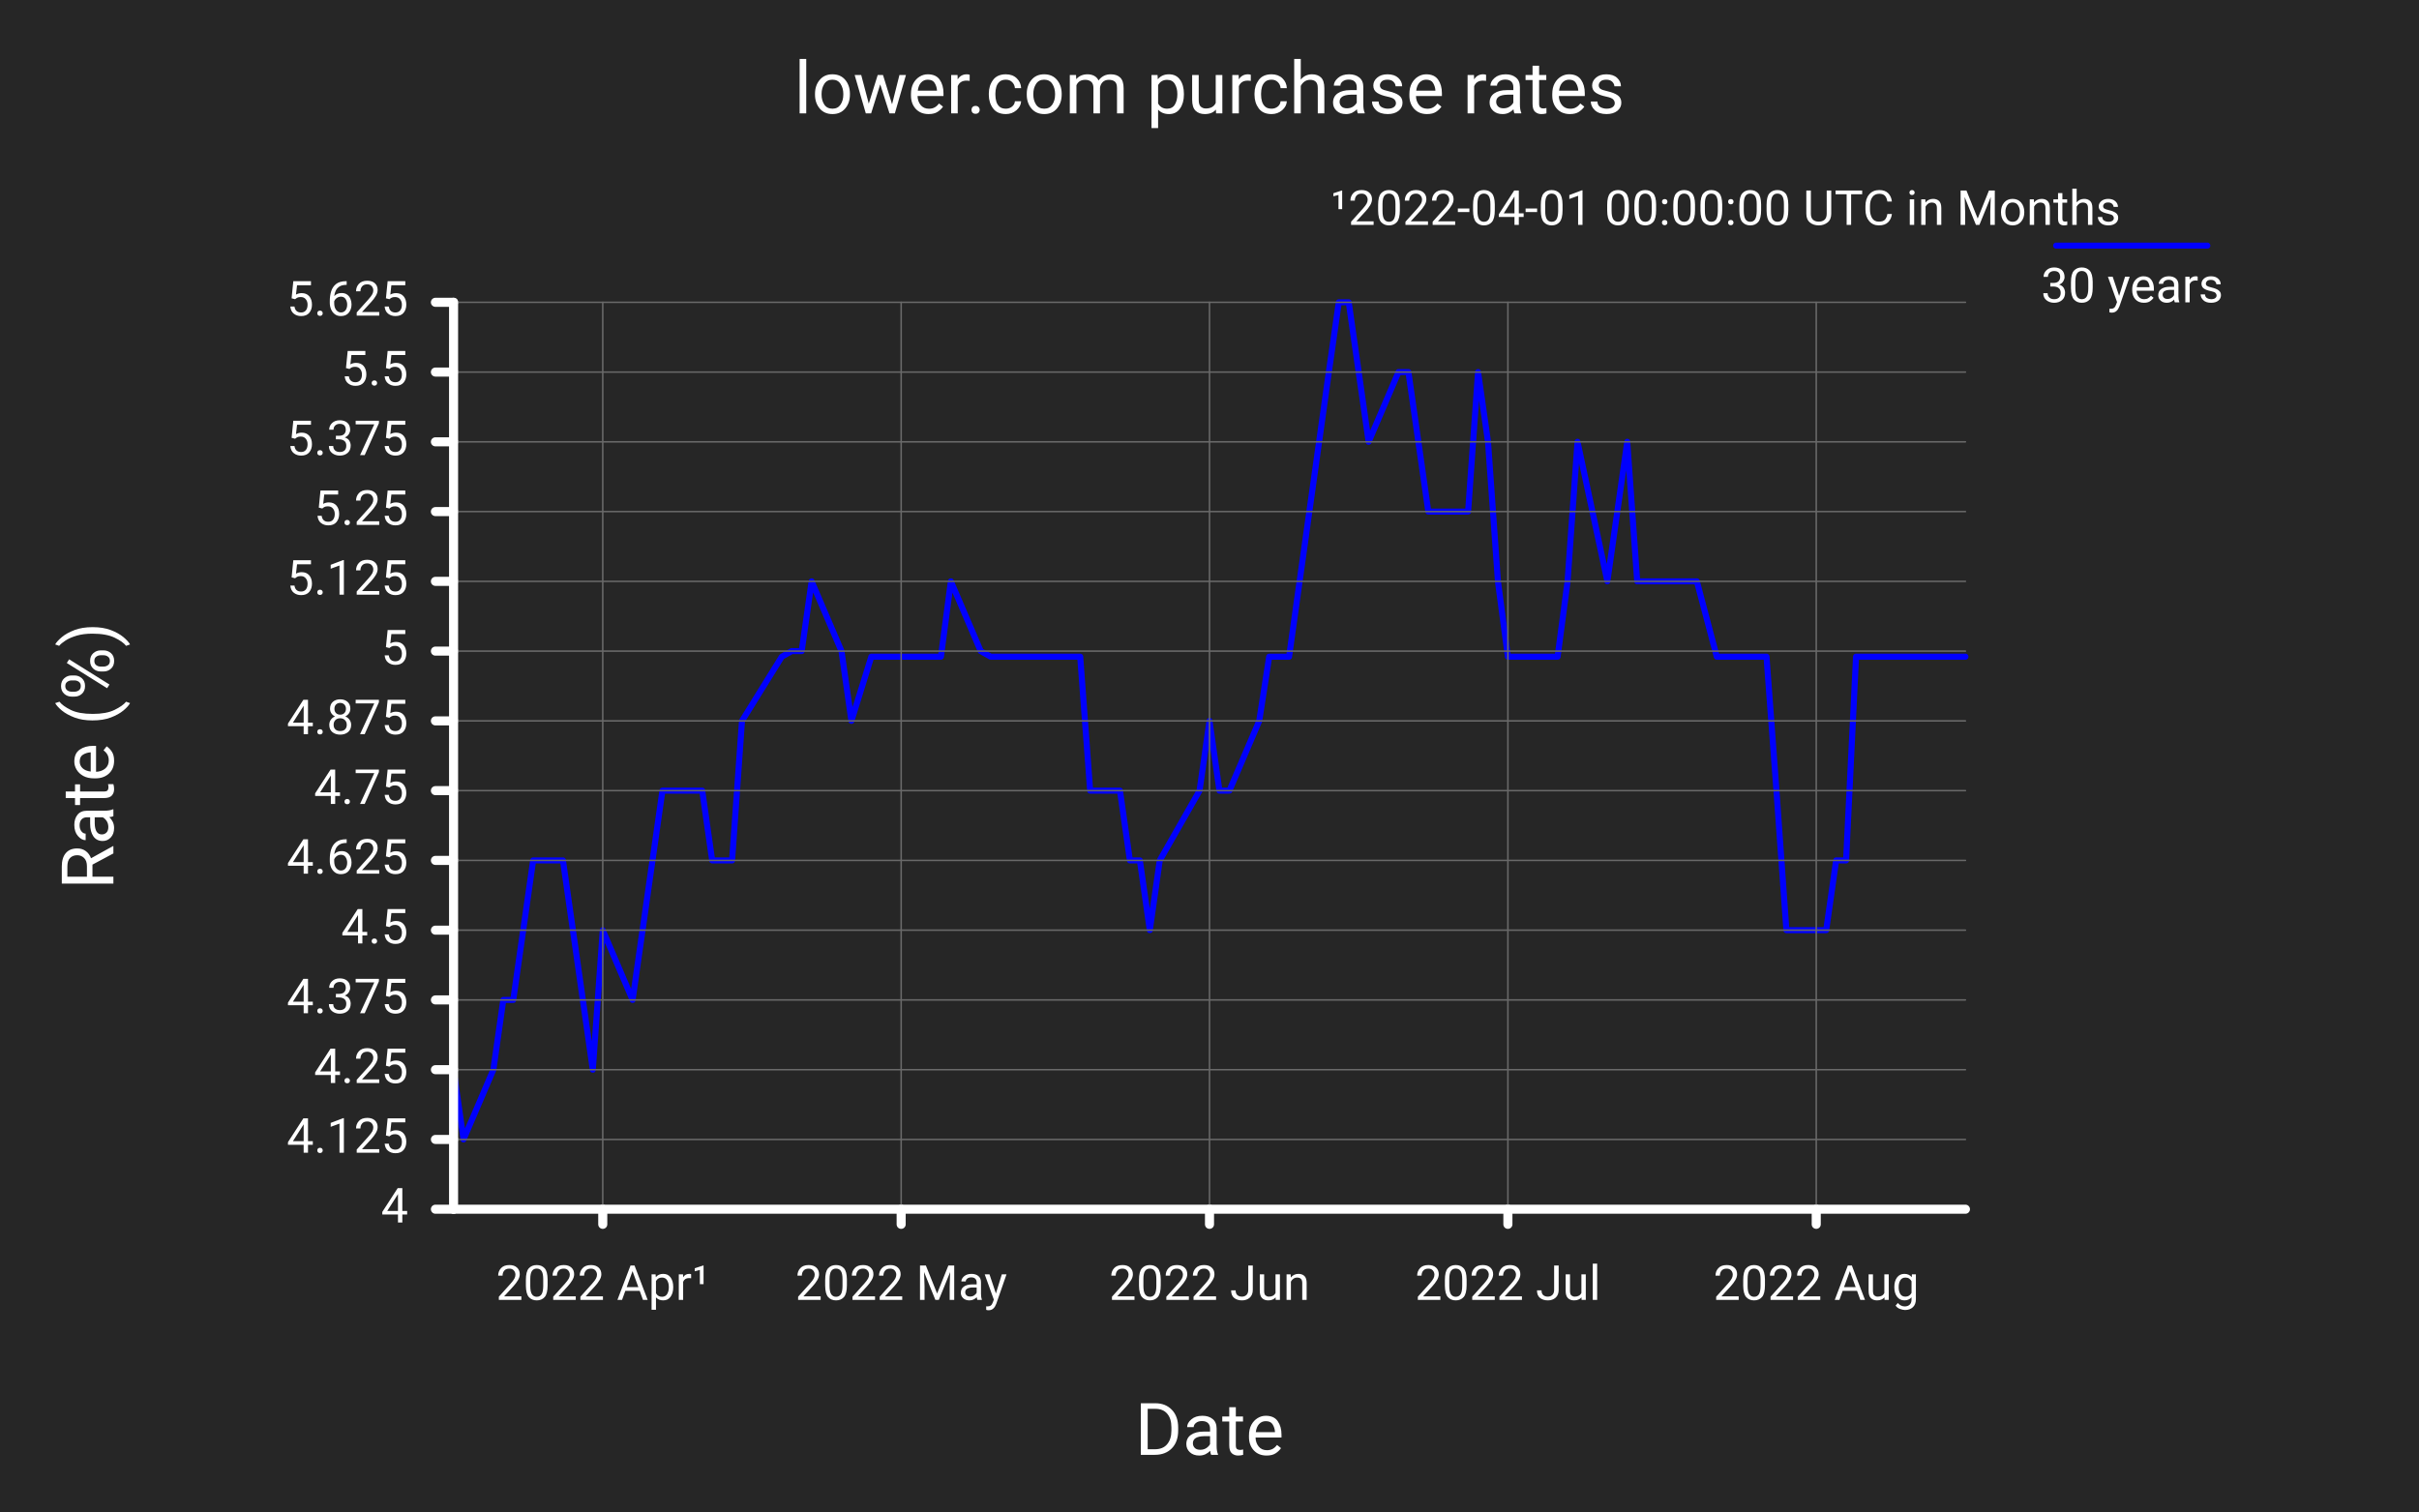
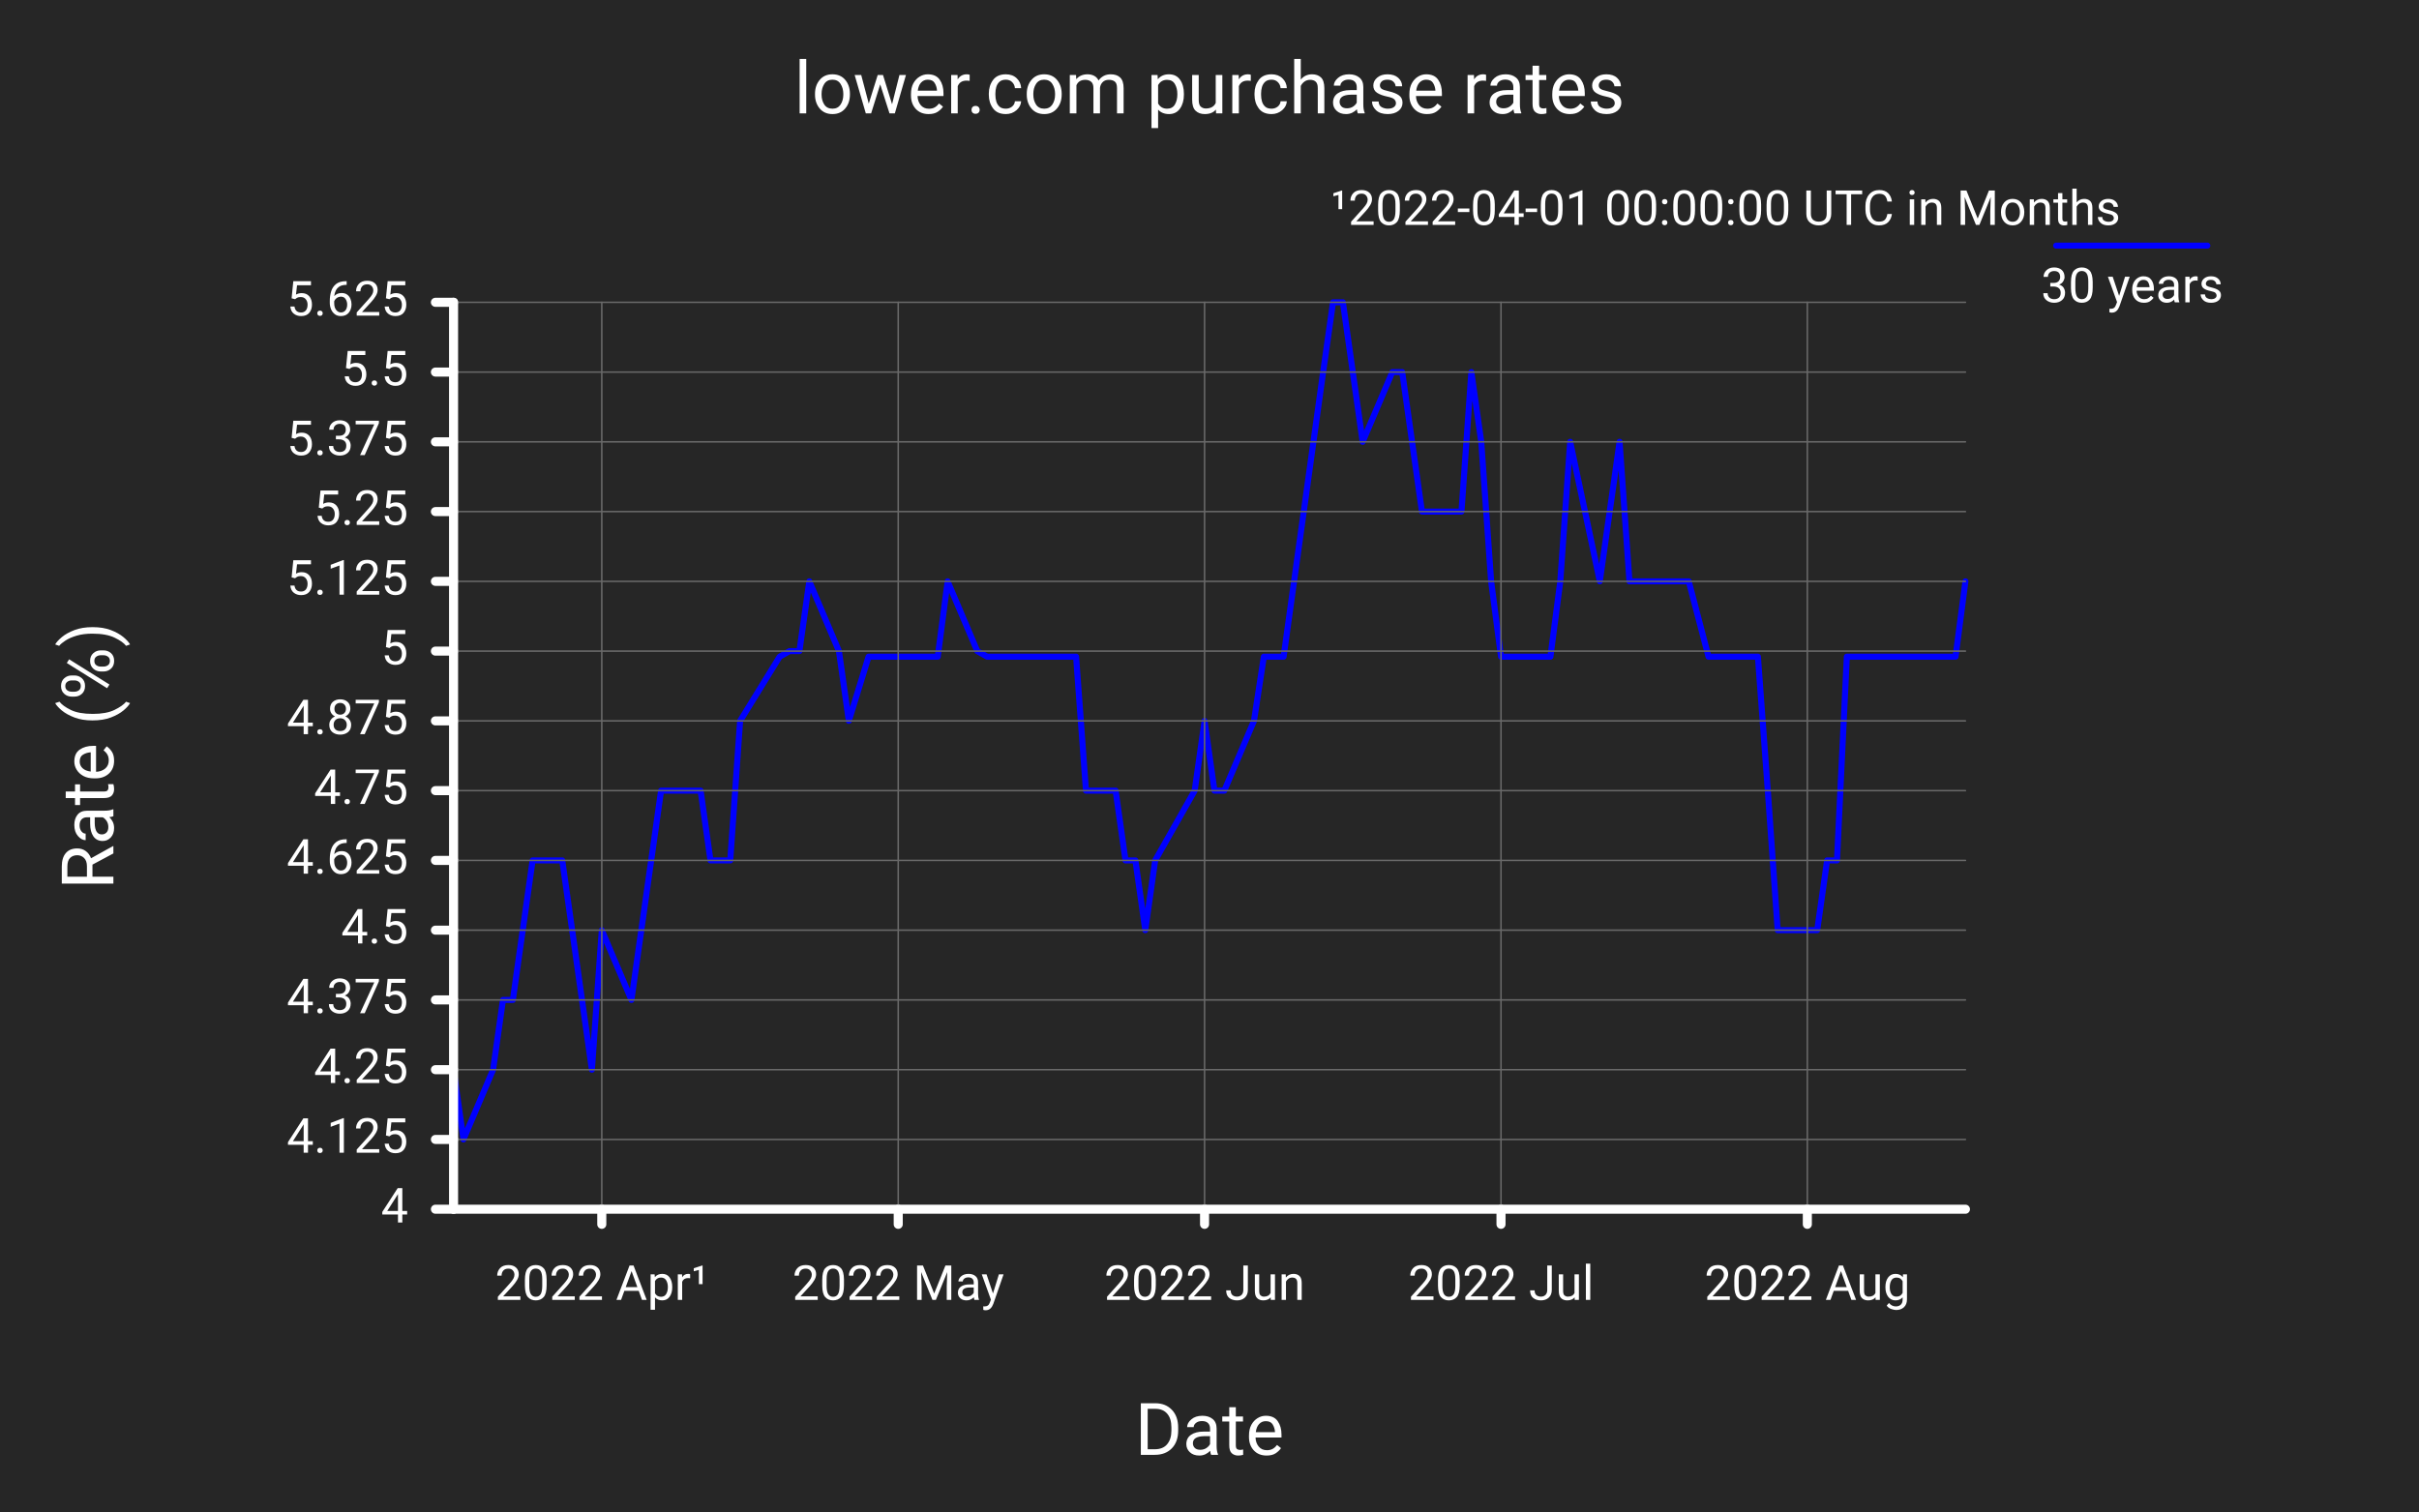
<svg xmlns="http://www.w3.org/2000/svg" class="poloto" width="800" height="500" viewBox="0 0 800 500">
  <style>.poloto{stroke-linecap:round;stroke-linejoin:round;font-family:Roboto,sans-serif;font-size:16px;}.poloto_background{fill:#262626;}.poloto_scatter{stroke-width:7}.poloto_tick_line{stroke:dimgray;stroke-width:0.5}.poloto_line{stroke-width:2}.poloto_text{fill: white;}.poloto_axis_lines{stroke: white;stroke-width:3;fill:none;stroke-dasharray:none}.poloto_title{font-size:24px;dominant-baseline:start;text-anchor:middle;}.poloto_xname{font-size:24px;dominant-baseline:start;text-anchor:middle;}.poloto_yname{font-size:24px;dominant-baseline:start;text-anchor:middle;}.poloto0stroke{stroke:blue;}.poloto1stroke{stroke:red;}.poloto2stroke{stroke:green;}.poloto3stroke{stroke:gold;}.poloto4stroke{stroke:aqua;}.poloto5stroke{stroke:lime;}.poloto6stroke{stroke:orange;}.poloto7stroke{stroke:chocolate;}.poloto0fill{fill:blue;}.poloto1fill{fill:red;}.poloto2fill{fill:green;}.poloto3fill{fill:gold;}.poloto4fill{fill:aqua;}.poloto5fill{fill:lime;}.poloto6fill{fill:orange;}.poloto7fill{fill:chocolate;}</style>
  <circle r="1e5" class="poloto_background" />
  <text class="poloto_text poloto_legend_text" x="675" y="100">30 years</text>
  <line class="poloto_line poloto_legend_icon poloto0stroke poloto0legend" stroke="black" x1="680" x2="730" y1="81.25" y2="81.25" />
-   <path class="poloto_line poloto0stroke" fill="none" stroke="black" d=" M 150.00 353.85 L 153.29 376.92 L 163.16 353.85 L 166.45 330.77 L 169.74 330.77 L 169.74 330.77 L 176.32 284.62 L 186.18 284.62 L 189.47 307.69 L 192.76 330.77 L 196.05 353.85 L 199.34 307.69 L 209.21 330.77 L 212.50 307.69 L 215.79 284.62 L 219.08 261.54 L 222.37 261.54 L 232.24 261.54 L 235.53 284.62 L 238.82 284.62 L 242.11 284.62 L 245.39 238.46 L 258.55 217.23 L 261.84 215.38 L 265.13 215.38 L 268.42 192.31 L 278.29 215.38 L 281.58 238.46 L 288.16 217.23 L 291.45 217.23 L 301.32 217.23 L 304.61 217.23 L 307.89 217.23 L 311.18 217.23 L 314.47 192.31 L 324.34 215.38 L 327.63 217.23 L 327.63 217.23 L 330.92 217.23 L 334.21 217.23 L 337.50 217.23 L 347.37 217.23 L 350.66 217.23 L 353.95 217.23 L 353.95 217.23 L 357.24 217.23 L 360.53 261.54 L 370.39 261.54 L 373.68 284.62 L 376.97 284.62 L 380.26 307.69 L 383.55 284.62 L 396.71 261.54 L 400.00 238.46 L 403.29 261.54 L 406.58 261.54 L 416.45 238.46 L 419.74 217.23 L 423.03 217.23 L 426.32 217.23 L 439.47 123.08 L 442.76 100.00 L 446.05 100.00 L 449.34 123.08 L 452.63 146.15 L 462.50 123.08 L 465.79 123.08 L 469.08 146.15 L 472.37 169.23 L 485.53 169.23 L 488.82 123.08 L 492.11 146.15 L 495.39 192.31 L 498.68 217.23 L 511.84 217.23 L 515.13 217.23 L 518.42 192.31 L 521.71 146.15 L 531.58 192.31 L 538.16 146.15 L 541.45 192.31 L 554.61 192.31 L 554.61 192.31 L 554.61 192.31 L 554.61 192.31 L 554.61 192.31 L 561.18 192.31 L 561.18 192.31 L 561.18 192.31 L 561.18 192.31 L 561.18 192.31 L 561.18 192.31 L 567.76 217.23 L 577.63 217.23 L 584.21 217.23 L 587.50 261.54 L 590.79 307.69 L 600.66 307.69 L 603.95 307.69 L 607.24 284.62 L 610.53 284.62 L 613.82 217.23 L 623.68 217.23 L 623.68 217.23 L 626.97 217.23 L 626.97 217.23 L 633.55 217.23 L 650.00 217.23" />
+   <path class="poloto_line poloto0stroke" fill="none" stroke="black" d=" M 150.00 353.85 L 153.27 376.92 L 163.07 353.85 L 166.34 330.77 L 169.61 330.77 L 169.61 330.77 L 176.14 284.62 L 185.95 284.62 L 189.22 307.69 L 192.48 330.77 L 195.75 353.85 L 199.02 307.69 L 208.82 330.77 L 212.09 307.69 L 215.36 284.62 L 218.63 261.54 L 221.90 261.54 L 231.70 261.54 L 234.97 284.62 L 238.24 284.62 L 241.50 284.62 L 244.77 238.46 L 257.84 217.23 L 261.11 215.38 L 264.38 215.38 L 267.65 192.31 L 277.45 215.38 L 280.72 238.46 L 287.25 217.23 L 290.52 217.23 L 300.33 217.23 L 303.59 217.23 L 306.86 217.23 L 310.13 217.23 L 313.40 192.31 L 323.20 215.38 L 326.47 217.23 L 326.47 217.23 L 329.74 217.23 L 333.01 217.23 L 336.27 217.23 L 346.08 217.23 L 349.35 217.23 L 352.61 217.23 L 352.61 217.23 L 355.88 217.23 L 359.15 261.54 L 368.95 261.54 L 372.22 284.62 L 375.49 284.62 L 378.76 307.69 L 382.03 284.62 L 395.10 261.54 L 398.37 238.46 L 401.63 261.54 L 404.90 261.54 L 414.71 238.46 L 417.97 217.23 L 421.24 217.23 L 424.51 217.23 L 437.58 123.08 L 440.85 100.00 L 444.12 100.00 L 447.39 123.08 L 450.65 146.15 L 460.46 123.08 L 463.73 123.08 L 466.99 146.15 L 470.26 169.23 L 483.33 169.23 L 486.60 123.08 L 489.87 146.15 L 493.14 192.31 L 496.41 217.23 L 509.48 217.23 L 512.75 217.23 L 516.01 192.31 L 519.28 146.15 L 529.08 192.31 L 535.62 146.15 L 538.89 192.31 L 551.96 192.31 L 551.96 192.31 L 551.96 192.31 L 551.96 192.31 L 551.96 192.31 L 558.50 192.31 L 558.50 192.31 L 558.50 192.31 L 558.50 192.31 L 558.50 192.31 L 558.50 192.31 L 565.03 217.23 L 574.84 217.23 L 581.37 217.23 L 584.64 261.54 L 587.91 307.69 L 597.71 307.69 L 600.98 307.69 L 604.25 284.62 L 607.52 284.62 L 610.78 217.23 L 620.59 217.23 L 620.59 217.23 L 623.86 217.23 L 623.86 217.23 L 630.39 217.23 L 646.73 217.23 L 650.00 192.31" />
  <text class="poloto_labels poloto_text poloto_title" x="400" y="37.5">lower.com purchase rates</text>
  <text class="poloto_labels poloto_text poloto_xname" x="400" y="481.25">Date</text>
  <text class="poloto_labels poloto_text poloto_yname" transform="rotate(-90,37.5,250)" x="37.5" y="250">Rate (%)</text>
  <text class="poloto_tick_labels poloto_text" dominant-baseline="middle" text-anchor="start" x="150" y="70" />
  <line class="poloto_axis_lines" stroke="black" x1="150" x2="144" y1="400" y2="400" />
  <line class="poloto_tick_line" stroke="black" x1="150" x2="650" y1="400" y2="400" />
  <text class="poloto_tick_labels poloto_text" dominant-baseline="middle" text-anchor="end" x="135" y="400">4</text>
  <line class="poloto_axis_lines" stroke="black" x1="150" x2="144" y1="376.923" y2="376.923" />
  <line class="poloto_tick_line" stroke="black" x1="150" x2="650" y1="376.923" y2="376.923" />
  <text class="poloto_tick_labels poloto_text" dominant-baseline="middle" text-anchor="end" x="135" y="376.923">4.125</text>
  <line class="poloto_axis_lines" stroke="black" x1="150" x2="144" y1="353.846" y2="353.846" />
  <line class="poloto_tick_line" stroke="black" x1="150" x2="650" y1="353.846" y2="353.846" />
  <text class="poloto_tick_labels poloto_text" dominant-baseline="middle" text-anchor="end" x="135" y="353.846">4.25</text>
  <line class="poloto_axis_lines" stroke="black" x1="150" x2="144" y1="330.769" y2="330.769" />
  <line class="poloto_tick_line" stroke="black" x1="150" x2="650" y1="330.769" y2="330.769" />
  <text class="poloto_tick_labels poloto_text" dominant-baseline="middle" text-anchor="end" x="135" y="330.769">4.375</text>
  <line class="poloto_axis_lines" stroke="black" x1="150" x2="144" y1="307.692" y2="307.692" />
  <line class="poloto_tick_line" stroke="black" x1="150" x2="650" y1="307.692" y2="307.692" />
  <text class="poloto_tick_labels poloto_text" dominant-baseline="middle" text-anchor="end" x="135" y="307.692">4.5</text>
  <line class="poloto_axis_lines" stroke="black" x1="150" x2="144" y1="284.615" y2="284.615" />
  <line class="poloto_tick_line" stroke="black" x1="150" x2="650" y1="284.615" y2="284.615" />
  <text class="poloto_tick_labels poloto_text" dominant-baseline="middle" text-anchor="end" x="135" y="284.615">4.625</text>
  <line class="poloto_axis_lines" stroke="black" x1="150" x2="144" y1="261.538" y2="261.538" />
  <line class="poloto_tick_line" stroke="black" x1="150" x2="650" y1="261.538" y2="261.538" />
  <text class="poloto_tick_labels poloto_text" dominant-baseline="middle" text-anchor="end" x="135" y="261.538">4.75</text>
  <line class="poloto_axis_lines" stroke="black" x1="150" x2="144" y1="238.462" y2="238.462" />
  <line class="poloto_tick_line" stroke="black" x1="150" x2="650" y1="238.462" y2="238.462" />
  <text class="poloto_tick_labels poloto_text" dominant-baseline="middle" text-anchor="end" x="135" y="238.462">4.875</text>
  <line class="poloto_axis_lines" stroke="black" x1="150" x2="144" y1="215.385" y2="215.385" />
  <line class="poloto_tick_line" stroke="black" x1="150" x2="650" y1="215.385" y2="215.385" />
  <text class="poloto_tick_labels poloto_text" dominant-baseline="middle" text-anchor="end" x="135" y="215.385">5</text>
  <line class="poloto_axis_lines" stroke="black" x1="150" x2="144" y1="192.308" y2="192.308" />
  <line class="poloto_tick_line" stroke="black" x1="150" x2="650" y1="192.308" y2="192.308" />
  <text class="poloto_tick_labels poloto_text" dominant-baseline="middle" text-anchor="end" x="135" y="192.308">5.125</text>
  <line class="poloto_axis_lines" stroke="black" x1="150" x2="144" y1="169.231" y2="169.231" />
  <line class="poloto_tick_line" stroke="black" x1="150" x2="650" y1="169.231" y2="169.231" />
  <text class="poloto_tick_labels poloto_text" dominant-baseline="middle" text-anchor="end" x="135" y="169.231">5.25</text>
  <line class="poloto_axis_lines" stroke="black" x1="150" x2="144" y1="146.154" y2="146.154" />
  <line class="poloto_tick_line" stroke="black" x1="150" x2="650" y1="146.154" y2="146.154" />
  <text class="poloto_tick_labels poloto_text" dominant-baseline="middle" text-anchor="end" x="135" y="146.154">5.375</text>
  <line class="poloto_axis_lines" stroke="black" x1="150" x2="144" y1="123.077" y2="123.077" />
  <line class="poloto_tick_line" stroke="black" x1="150" x2="650" y1="123.077" y2="123.077" />
  <text class="poloto_tick_labels poloto_text" dominant-baseline="middle" text-anchor="end" x="135" y="123.077">5.5</text>
  <line class="poloto_axis_lines" stroke="black" x1="150" x2="144" y1="100" y2="100" />
  <line class="poloto_tick_line" stroke="black" x1="150" x2="650" y1="100" y2="100" />
  <text class="poloto_tick_labels poloto_text" dominant-baseline="middle" text-anchor="end" x="135" y="100">5.625</text>
  <text class="poloto_tick_labels poloto_text" dominant-baseline="middle" text-anchor="start" x="440" y="70">¹2022-04-01 00:00:00 UTC in Months</text>
-   <line class="poloto_axis_lines" stroke="black" x1="199.342" x2="199.342" y1="400" y2="405" />
-   <line class="poloto_tick_line" stroke="black" x1="199.342" x2="199.342" y1="400" y2="100" />
-   <text class="poloto_tick_labels poloto_text" dominant-baseline="start" text-anchor="middle" x="199.342" y="430">2022 Apr¹</text>
-   <line class="poloto_axis_lines" stroke="black" x1="298.026" x2="298.026" y1="400" y2="405" />
-   <line class="poloto_tick_line" stroke="black" x1="298.026" x2="298.026" y1="400" y2="100" />
-   <text class="poloto_tick_labels poloto_text" dominant-baseline="start" text-anchor="middle" x="298.026" y="430">2022 May</text>
-   <line class="poloto_axis_lines" stroke="black" x1="400" x2="400" y1="400" y2="405" />
-   <line class="poloto_tick_line" stroke="black" x1="400" x2="400" y1="400" y2="100" />
-   <text class="poloto_tick_labels poloto_text" dominant-baseline="start" text-anchor="middle" x="400" y="430">2022 Jun</text>
-   <line class="poloto_axis_lines" stroke="black" x1="498.684" x2="498.684" y1="400" y2="405" />
-   <line class="poloto_tick_line" stroke="black" x1="498.684" x2="498.684" y1="400" y2="100" />
-   <text class="poloto_tick_labels poloto_text" dominant-baseline="start" text-anchor="middle" x="498.684" y="430">2022 Jul</text>
-   <line class="poloto_axis_lines" stroke="black" x1="600.658" x2="600.658" y1="400" y2="405" />
-   <line class="poloto_tick_line" stroke="black" x1="600.658" x2="600.658" y1="400" y2="100" />
-   <text class="poloto_tick_labels poloto_text" dominant-baseline="start" text-anchor="middle" x="600.658" y="430">2022 Aug</text>
+   <line class="poloto_axis_lines" stroke="black" x1="199.02" x2="199.02" y1="400" y2="405" />
+   <line class="poloto_tick_line" stroke="black" x1="199.02" x2="199.02" y1="400" y2="100" />
+   <text class="poloto_tick_labels poloto_text" dominant-baseline="start" text-anchor="middle" x="199.02" y="430">2022 Apr¹</text>
+   <line class="poloto_axis_lines" stroke="black" x1="297.059" x2="297.059" y1="400" y2="405" />
+   <line class="poloto_tick_line" stroke="black" x1="297.059" x2="297.059" y1="400" y2="100" />
+   <text class="poloto_tick_labels poloto_text" dominant-baseline="start" text-anchor="middle" x="297.059" y="430">2022 May</text>
+   <line class="poloto_axis_lines" stroke="black" x1="398.366" x2="398.366" y1="400" y2="405" />
+   <line class="poloto_tick_line" stroke="black" x1="398.366" x2="398.366" y1="400" y2="100" />
+   <text class="poloto_tick_labels poloto_text" dominant-baseline="start" text-anchor="middle" x="398.366" y="430">2022 Jun</text>
+   <line class="poloto_axis_lines" stroke="black" x1="496.405" x2="496.405" y1="400" y2="405" />
+   <line class="poloto_tick_line" stroke="black" x1="496.405" x2="496.405" y1="400" y2="100" />
+   <text class="poloto_tick_labels poloto_text" dominant-baseline="start" text-anchor="middle" x="496.405" y="430">2022 Jul</text>
+   <line class="poloto_axis_lines" stroke="black" x1="597.712" x2="597.712" y1="400" y2="405" />
+   <line class="poloto_tick_line" stroke="black" x1="597.712" x2="597.712" y1="400" y2="100" />
+   <text class="poloto_tick_labels poloto_text" dominant-baseline="start" text-anchor="middle" x="597.712" y="430">2022 Aug</text>
  <path stroke="black" fill="none" class="poloto_axis_lines" d=" M 150 400 L 650 400" />
  <path stroke="black" fill="none" class="poloto_axis_lines" d=" M 150 400 L 150 100" />
</svg>
